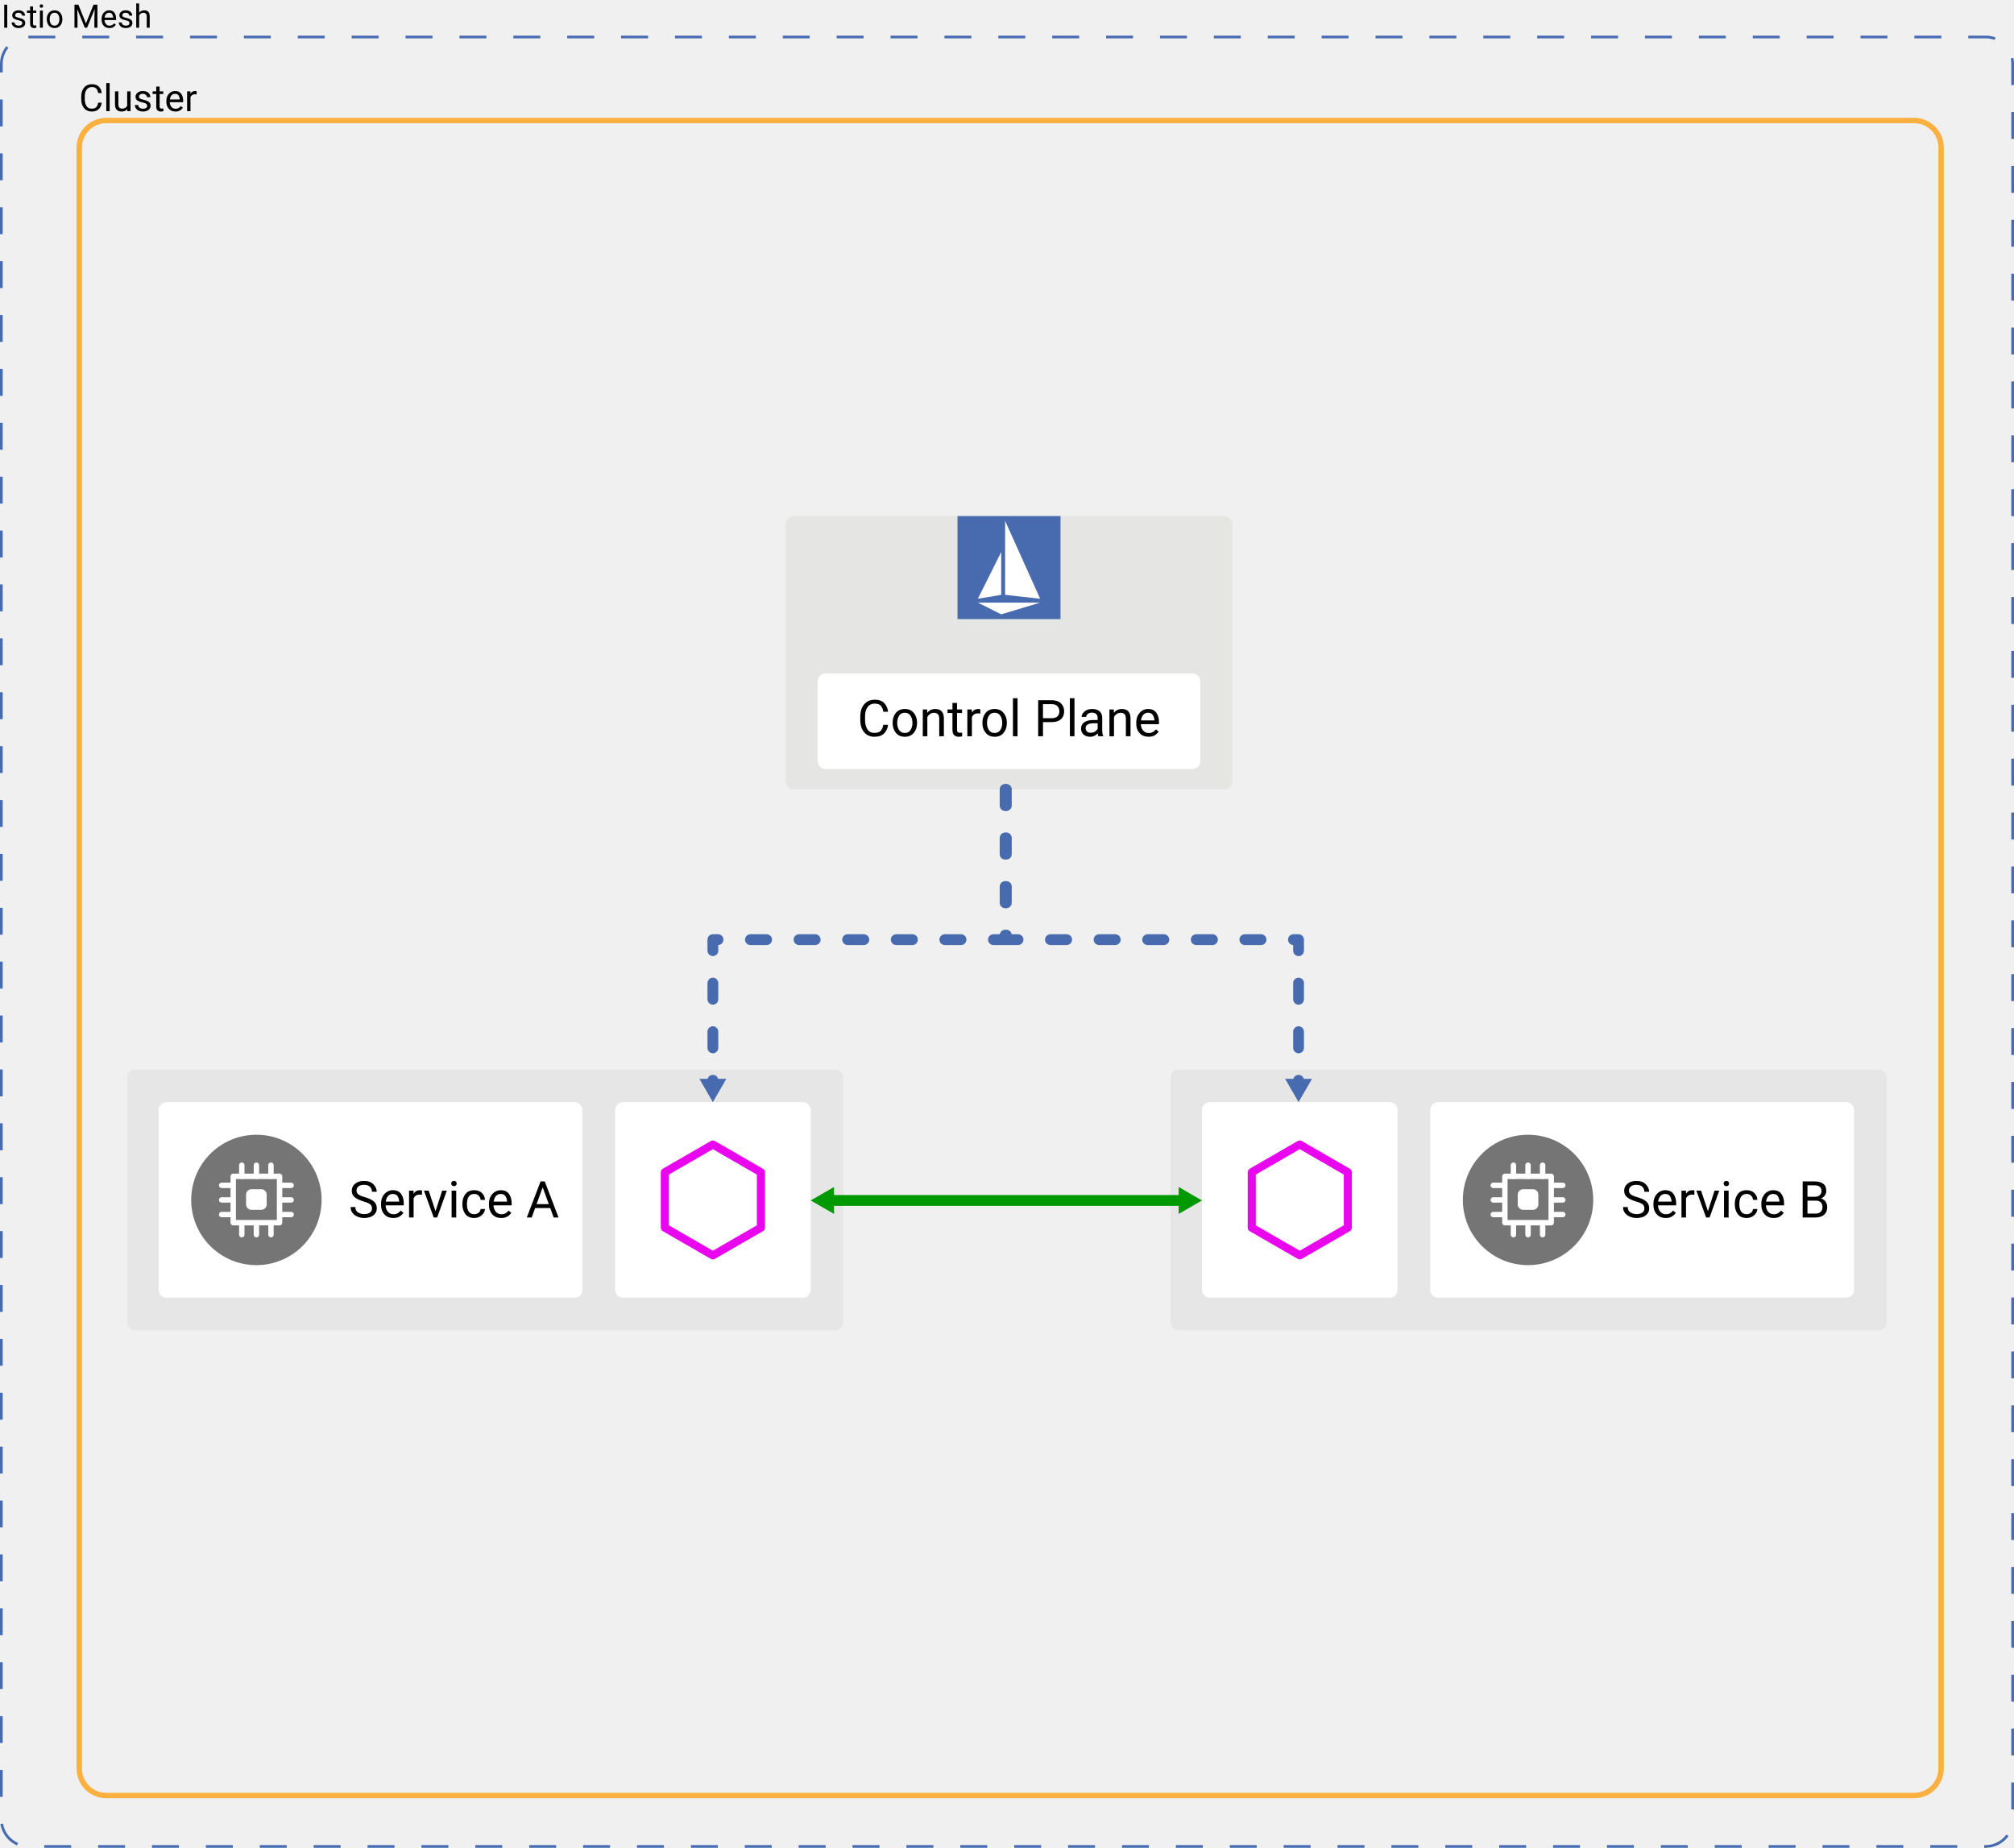
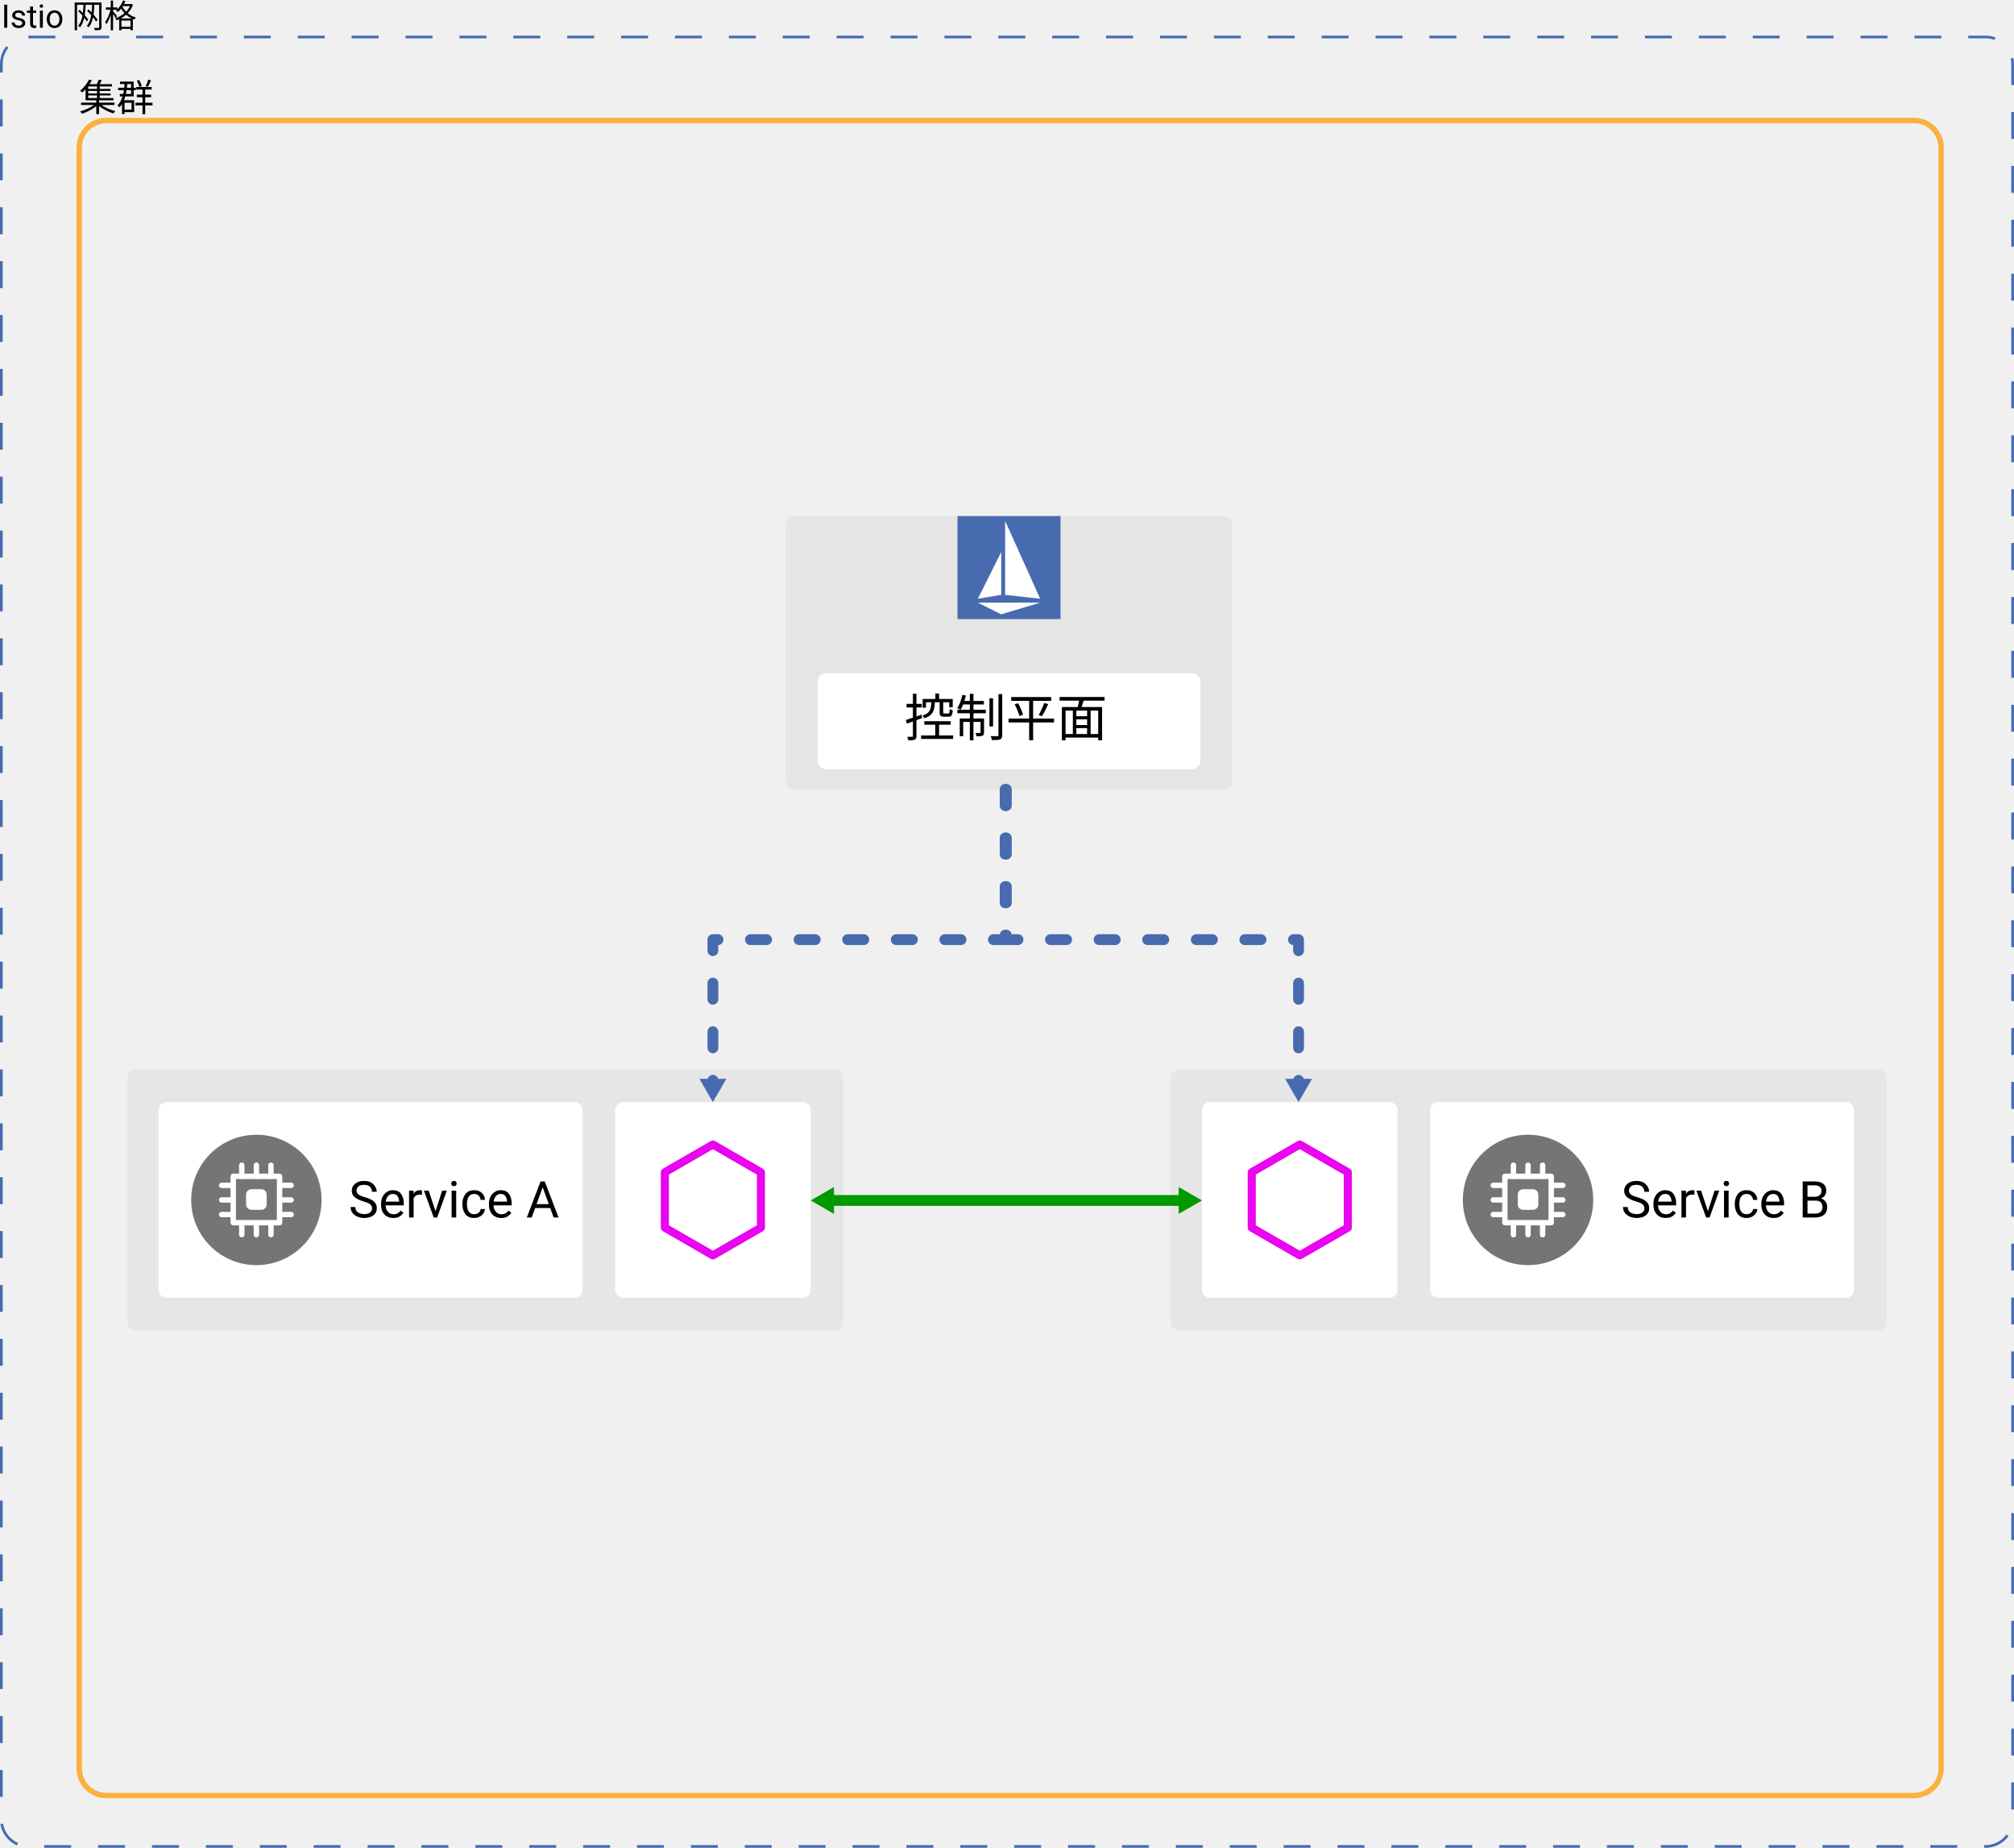
<svg xmlns="http://www.w3.org/2000/svg" id="aa22f7b3-e26d-40b1-a9f9-d60375fcb1ae" data-name="single-cluster" viewBox="0 0 745.99 684.44">
  <defs>
-     <style>.b197a263-ae7d-4167-a3a4-08ec2cb0b363{fill:#fff}.a737f0f7-e265-49f8-9658-56d24a2cb324{font-size:18.79px;font-family:Roboto-Regular,Roboto}.bb5052a7-fef9-442c-8b12-1afb6f3c4c43{fill:#486baf}.ea4209db-bcb5-43b7-8548-32e9f999fbc9{fill:#e6e6e6}.b158f651-7b2b-4b79-b081-b564d9109c60,.be392ece-95b4-49fc-ac80-0a03262dd949,.e00c5b79-935e-44d4-a885-4684de641c60,.e01ab346-7ed7-43e4-a30d-0b02ea405c8a{fill:none}.e01ab346-7ed7-43e4-a30d-0b02ea405c8a{stroke:#e905ee;stroke-width:3px}.be392ece-95b4-49fc-ac80-0a03262dd949,.e00c5b79-935e-44d4-a885-4684de641c60,.e01ab346-7ed7-43e4-a30d-0b02ea405c8a{stroke-linejoin:round}.e5817e34-6119-41a2-995d-b601140a102d{letter-spacing:.01em}.ab41912e-cc69-4819-a2ef-2e5436f2b1a0{fill:#757575}.b158f651-7b2b-4b79-b081-b564d9109c60,.be392ece-95b4-49fc-ac80-0a03262dd949{stroke:#fff;stroke-width:2px}.b158f651-7b2b-4b79-b081-b564d9109c60,.e00c5b79-935e-44d4-a885-4684de641c60{stroke-linecap:round}.b158f651-7b2b-4b79-b081-b564d9109c60{stroke-miterlimit:10}.e00c5b79-935e-44d4-a885-4684de641c60{stroke:#486baf;stroke-dasharray:6 12;stroke-width:4px}.b118ed9b-90f0-4afd-918f-a6be969c8d1c{fill:#090}</style>
+     <style>
+ 			.b197a263-ae7d-4167-a3a4-08ec2cb0b363{fill:#fff}.a737f0f7-e265-49f8-9658-56d24a2cb324{font-size:18.79px;font-family:Roboto-Regular,Roboto}.bb5052a7-fef9-442c-8b12-1afb6f3c4c43{fill:#486baf}.ea4209db-bcb5-43b7-8548-32e9f999fbc9{fill:#e6e6e6}.b158f651-7b2b-4b79-b081-b564d9109c60,.be392ece-95b4-49fc-ac80-0a03262dd949,.e00c5b79-935e-44d4-a885-4684de641c60,.e01ab346-7ed7-43e4-a30d-0b02ea405c8a{fill:none}.e01ab346-7ed7-43e4-a30d-0b02ea405c8a{stroke:#e905ee;stroke-width:3px}.be392ece-95b4-49fc-ac80-0a03262dd949,.e00c5b79-935e-44d4-a885-4684de641c60,.e01ab346-7ed7-43e4-a30d-0b02ea405c8a{stroke-linejoin:round}.e5817e34-6119-41a2-995d-b601140a102d{letter-spacing:.01em}.ab41912e-cc69-4819-a2ef-2e5436f2b1a0{fill:#757575}.b158f651-7b2b-4b79-b081-b564d9109c60,.be392ece-95b4-49fc-ac80-0a03262dd949{stroke:#fff;stroke-width:2px}.b158f651-7b2b-4b79-b081-b564d9109c60,.e00c5b79-935e-44d4-a885-4684de641c60{stroke-linecap:round}.b158f651-7b2b-4b79-b081-b564d9109c60{stroke-miterlimit:10}.e00c5b79-935e-44d4-a885-4684de641c60{stroke:#486baf;stroke-dasharray:6
+ 			12;stroke-width:4px}.b118ed9b-90f0-4afd-918f-a6be969c8d1c{fill:#090}
+ 		</style>
  </defs>
  <rect x="291.04" y="191.16" width="165.4" height="101.23" rx="3" fill="#e5e5e4" />
  <rect class="b197a263-ae7d-4167-a3a4-08ec2cb0b363" x="302.85" y="249.44" width="141.77" height="35.44" rx="3" />
-   <text class="a737f0f7-e265-49f8-9658-56d24a2cb324" transform="translate(317.56 272.72)">Cont<tspan x="39.45" y="0" letter-spacing="-.02em">r</tspan>
-     <tspan x="45.49" y="0" letter-spacing="0">ol Plane</tspan>
-   </text>
+   <text class="a737f0f7-e265-49f8-9658-56d24a2cb324" transform="translate(335 272.72)">
+ 		控制平面
+ 	</text>
  <path id="a06be470-d143-495e-ad1b-cda0c70c2768" data-name="background" class="bb5052a7-fef9-442c-8b12-1afb6f3c4c43" d="M354.66 191.16h38.16v38.16h-38.16z" />
  <path id="a156c91b-52bf-493d-8be1-c584c0bcd926" data-name="hull" class="b197a263-ae7d-4167-a3a4-08ec2cb0b363" d="M362.2 223.22h23.08l-14.43 4.33-8.65-4.33z" />
  <path id="b73e072d-2bb6-4eab-a8ea-5991a44df8a9" data-name="mainsail" class="b197a263-ae7d-4167-a3a4-08ec2cb0b363" d="M362.2 221.78l8.65-1.44v-15.87l-8.65 17.31z" />
  <path id="b6097b37-af21-4a2d-b513-2063a7d725a2" data-name="headsail" class="b197a263-ae7d-4167-a3a4-08ec2cb0b363" d="M372.3 220.34l12.98 1.44-12.98-28.85v27.41z" />
  <rect class="ea4209db-bcb5-43b7-8548-32e9f999fbc9" x="433.61" y="396.16" width="265.23" height="96.62" rx="3" />
  <rect class="b197a263-ae7d-4167-a3a4-08ec2cb0b363" x="445.21" y="408.24" width="72.46" height="72.46" rx="3" />
  <path class="e01ab346-7ed7-43e4-a30d-0b02ea405c8a" d="M499.24 454.74v-20.53l-17.8-10.27-17.79 10.27v20.53L481.44 465l17.8-10.26z" />
  <rect class="b197a263-ae7d-4167-a3a4-08ec2cb0b363" x="529.75" y="408.24" width="157.01" height="72.46" rx="3" />
-   <text class="a737f0f7-e265-49f8-9658-56d24a2cb324" transform="translate(600.42 450.97)">Se<tspan class="e5817e34-6119-41a2-995d-b601140a102d" x="21.1" y="0">r</tspan>
-     <tspan x="27.62" y="0">vice B</tspan>
+   <text class="a737f0f7-e265-49f8-9658-56d24a2cb324" transform="translate(600.42 450.97)">
+ 		Se
+ 		<tspan class="e5817e34-6119-41a2-995d-b601140a102d" x="21.1" y="0">
+ 			r
+ 		</tspan>
+     <tspan x="27.62" y="0">
+ 			vice B
+ 		</tspan>
  </text>
  <circle class="ab41912e-cc69-4819-a2ef-2e5436f2b1a0" cx="565.99" cy="444.47" r="24.15" />
  <path class="be392ece-95b4-49fc-ac80-0a03262dd949" d="M557.41 435.73h17.16v17.16h-17.16z" />
  <path class="b158f651-7b2b-4b79-b081-b564d9109c60" d="M560.58 435.73v-4.13M565.99 435.73v-4.13M571.39 435.73v-4.13M560.58 457.34v-4.13M565.99 457.34v-4.13M571.39 457.34v-4.13M557.25 449.88h-4.13M557.25 444.47h-4.13M557.25 439.07h-4.13M578.86 449.88h-4.13M578.86 444.47h-4.13M578.86 439.07h-4.13" />
  <rect class="b197a263-ae7d-4167-a3a4-08ec2cb0b363" x="562.17" y="440.5" width="7.63" height="7.63" rx="2" />
  <rect class="ea4209db-bcb5-43b7-8548-32e9f999fbc9" x="47.13" y="396.16" width="265.23" height="96.62" rx="3" />
  <rect class="b197a263-ae7d-4167-a3a4-08ec2cb0b363" x="58.74" y="408.24" width="157.01" height="72.46" rx="3" />
-   <text class="a737f0f7-e265-49f8-9658-56d24a2cb324" transform="translate(129.12 450.97)">Se<tspan class="e5817e34-6119-41a2-995d-b601140a102d" x="21.1" y="0">r</tspan>
-     <tspan x="27.62" y="0">vice A</tspan>
+   <text class="a737f0f7-e265-49f8-9658-56d24a2cb324" transform="translate(129.12 450.97)">
+ 		Se
+ 		<tspan class="e5817e34-6119-41a2-995d-b601140a102d" x="21.1" y="0">
+ 			r
+ 		</tspan>
+     <tspan x="27.62" y="0">
+ 			vice A
+ 		</tspan>
  </text>
  <circle class="ab41912e-cc69-4819-a2ef-2e5436f2b1a0" cx="94.97" cy="444.47" r="24.15" />
  <path class="be392ece-95b4-49fc-ac80-0a03262dd949" d="M86.39 435.73h17.16v17.16H86.39z" />
  <path class="b158f651-7b2b-4b79-b081-b564d9109c60" d="M89.56 435.73v-4.13M94.97 435.73v-4.13M100.37 435.73v-4.13M89.56 457.34v-4.13M94.97 457.34v-4.13M100.37 457.34v-4.13M86.23 449.88H82.1M86.23 444.47H82.1M86.23 439.07H82.1M107.84 449.88h-4.13M107.84 444.47h-4.13M107.84 439.07h-4.13" />
  <rect class="b197a263-ae7d-4167-a3a4-08ec2cb0b363" x="91.15" y="440.5" width="7.63" height="7.63" rx="2" />
  <rect class="b197a263-ae7d-4167-a3a4-08ec2cb0b363" x="227.82" y="408.24" width="72.46" height="72.46" rx="3" />
  <path class="e01ab346-7ed7-43e4-a30d-0b02ea405c8a" d="M281.85 454.74v-20.53l-17.8-10.27-17.79 10.27v20.53L264.05 465l17.8-10.26z" />
  <path class="e00c5b79-935e-44d4-a885-4684de641c60" d="M372.3 292.39v55.66H264.05v53.01" />
  <path class="bb5052a7-fef9-442c-8b12-1afb6f3c4c43" d="M259.06 399.61l4.99 8.63 4.99-8.63h-9.98z" />
  <path class="e00c5b79-935e-44d4-a885-4684de641c60" d="M372.75 292.39v55.66h108.24v53.01" />
  <path class="bb5052a7-fef9-442c-8b12-1afb6f3c4c43" d="M476.01 399.61l4.98 8.63 4.99-8.63h-9.97z" />
  <path stroke="#090" stroke-width="4" stroke-miterlimit="10" fill="none" d="M307.46 444.66h130.58" />
  <path class="b118ed9b-90f0-4afd-918f-a6be969c8d1c" d="M308.92 449.65l-8.64-4.99 8.64-4.98v9.97zM436.58 449.65l8.63-4.99-8.63-4.98v9.97z" />
  <rect x=".5" y="13.7" width="744.99" height="670.24" rx="10" stroke="#466bb0" stroke-dasharray="9.98 9.98" stroke-linejoin="round" fill="none" />
-   <text transform="translate(.48 10.27)" font-size="12" font-family="Roboto-Regular,Roboto">Istio Mesh</text>
-   <text transform="translate(29.28 41.17)" font-size="13.86" font-family="Roboto-Regular,Roboto">Cluster</text>
+   <text transform="translate(.48 10.27)" font-size="12" font-family="Roboto-Regular,Roboto">
+ 		Istio 网格
+ 	</text>
+   <text transform="translate(29.28 41.17)" font-size="13.86" font-family="Roboto-Regular,Roboto">
+ 		集群
+ 	</text>
  <rect x="29.36" y="44.64" width="689.63" height="620.44" rx="10" stroke="#fbb040" stroke-width="2" stroke-linejoin="round" fill="none" />
</svg>
